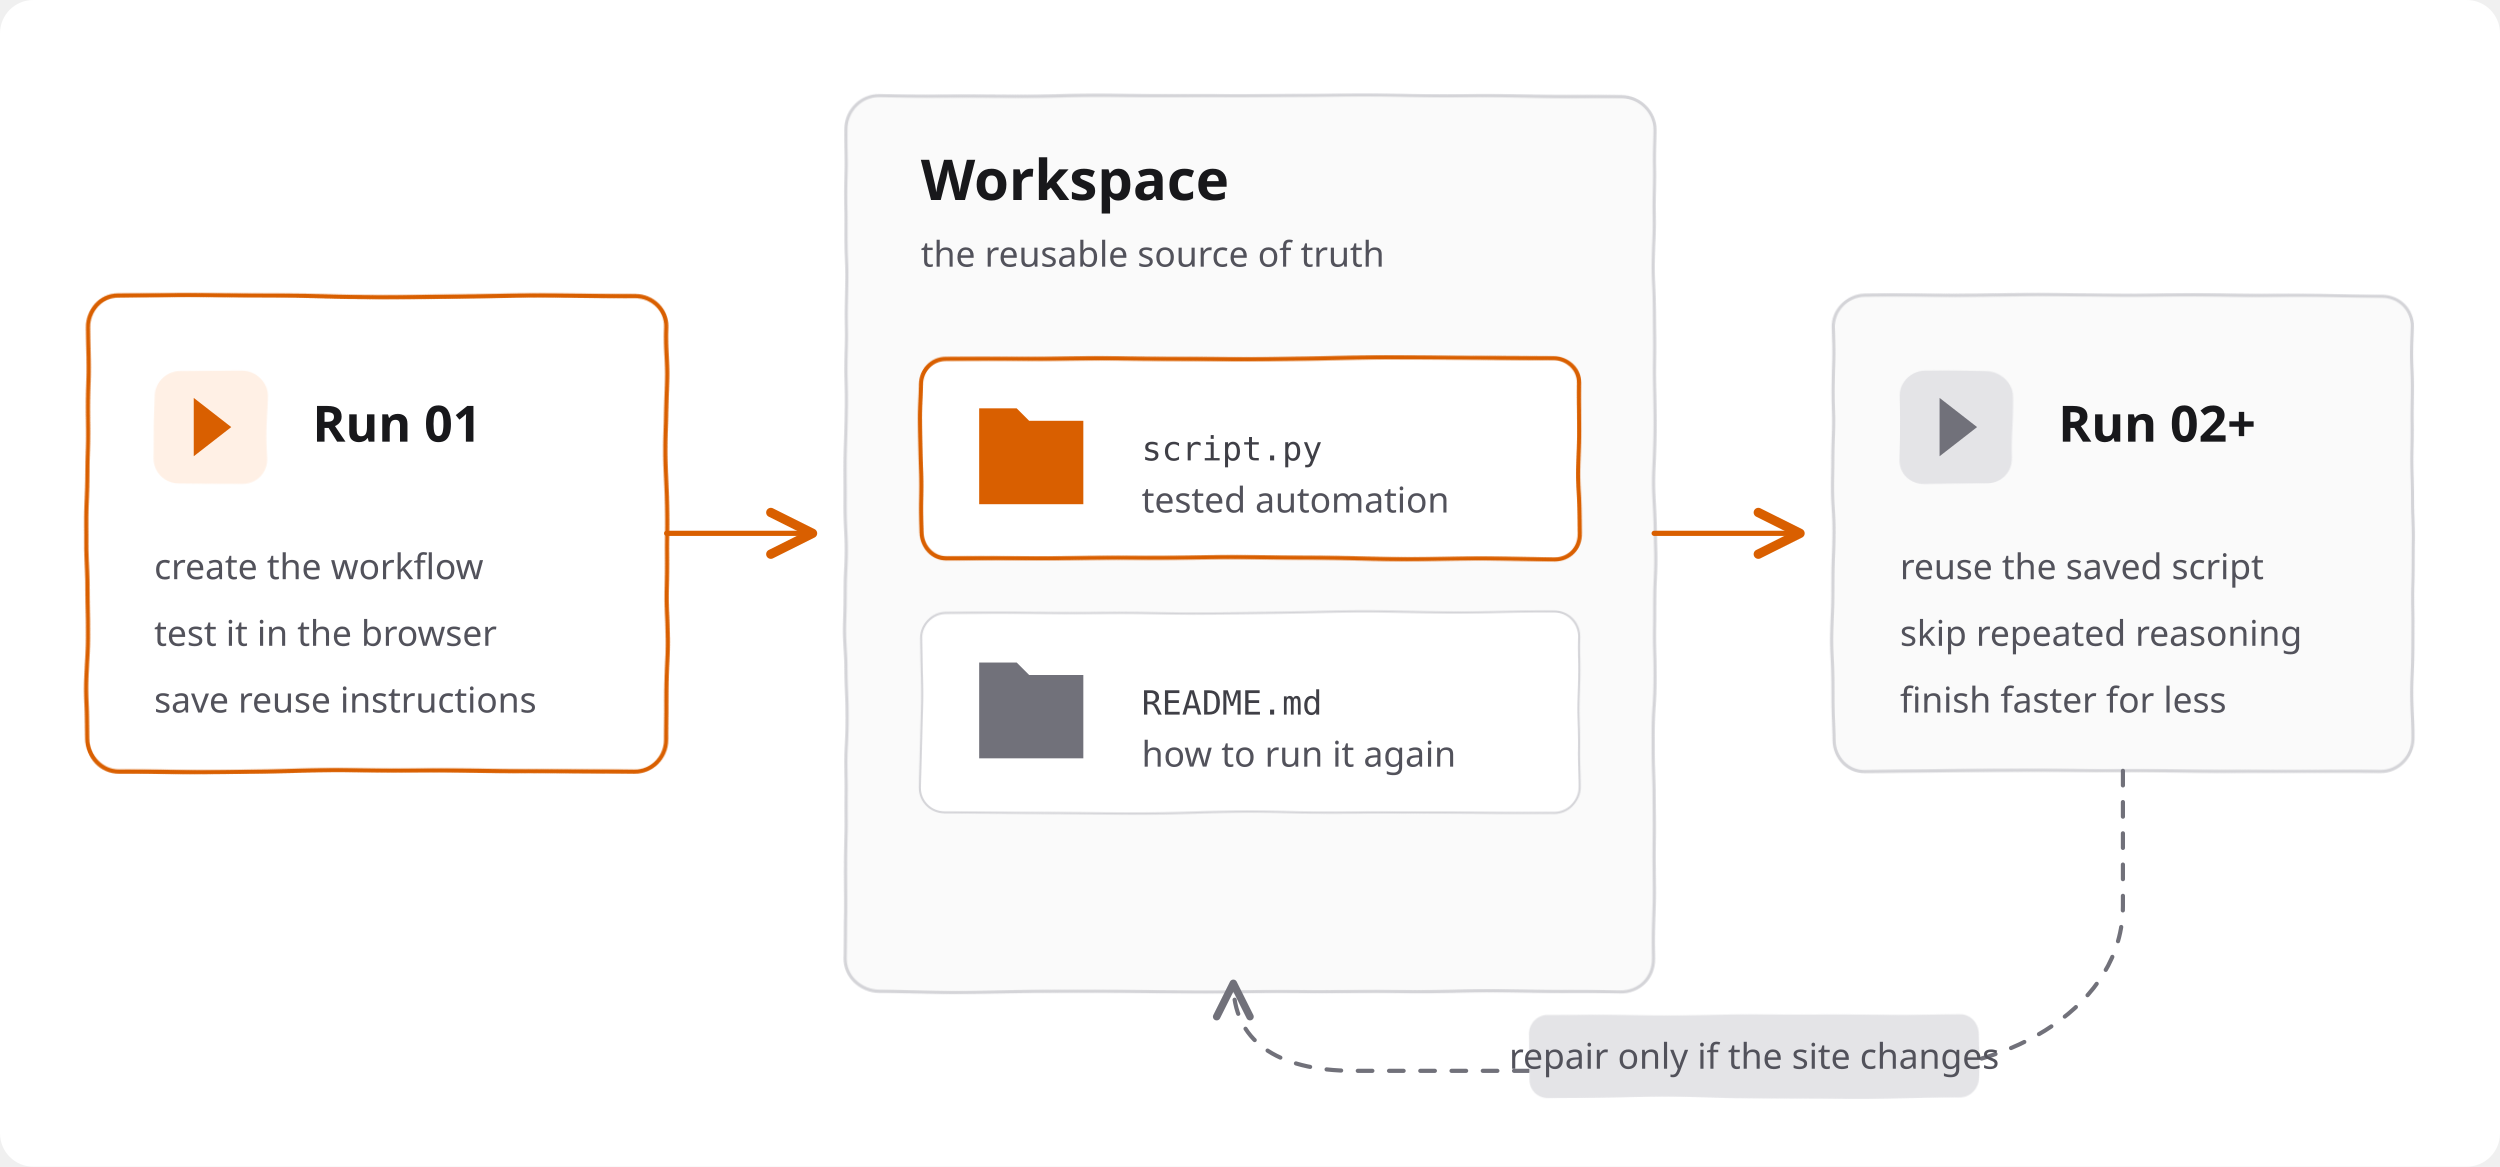
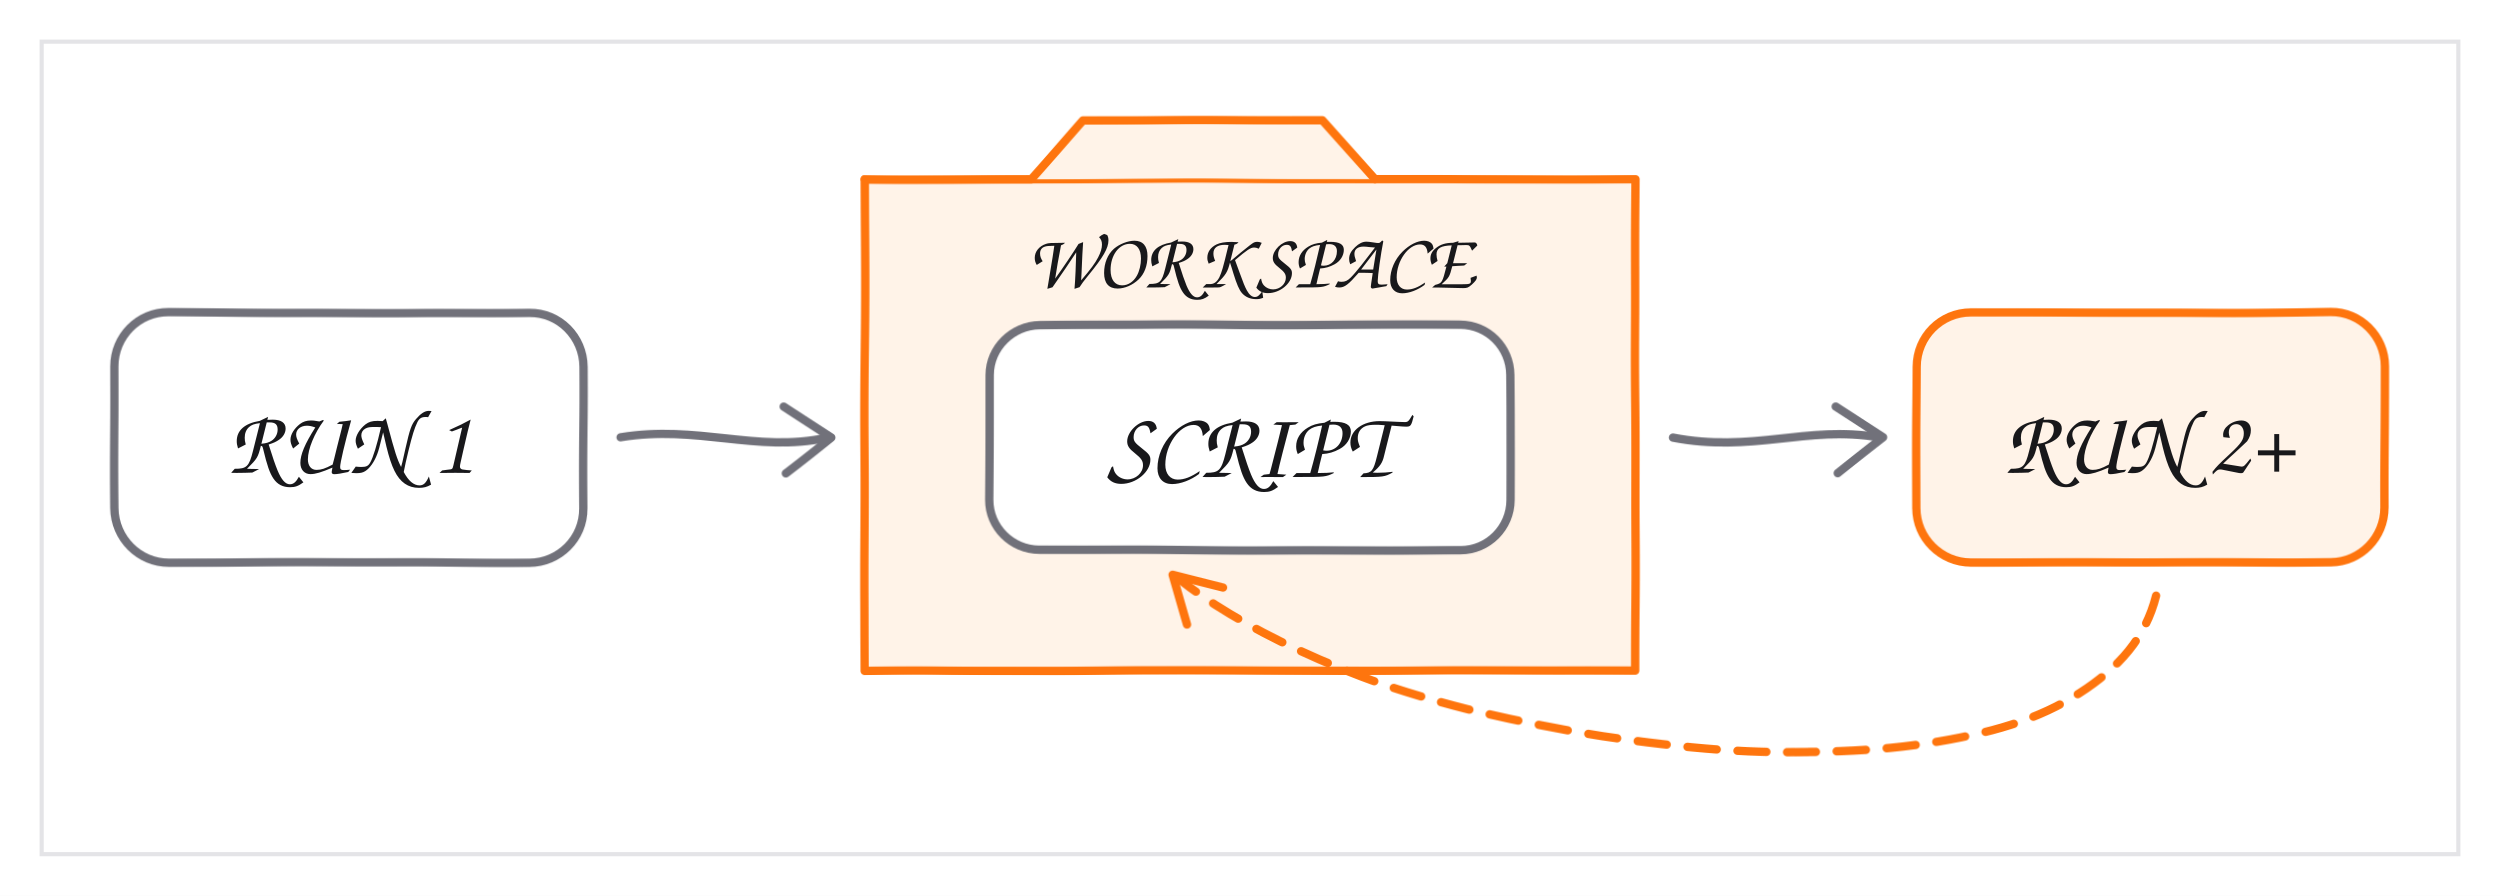
- <svg xmlns="http://www.w3.org/2000/svg" width="1200" height="560" viewBox="0 0 1200 560" fill="none" role="img" aria-labelledby="title desc">
-   <style>
-     .heading{fill:#18181B;font:650 27px Geist,ui-sans-serif,system-ui,sans-serif}
-     .label{fill:#18181B;font:620 24px Geist,ui-sans-serif,system-ui,sans-serif}
-     .body{fill:#52525B;font:17px Geist,ui-sans-serif,system-ui,sans-serif}
-     .mono{fill:#3F3F46;font:16px "Geist Mono",ui-monospace,monospace}
-     rect:not(.canvas),circle{filter:url(#rough)}path{stroke-linecap:round;stroke-linejoin:round}
-   </style>
+ <svg xmlns="http://www.w3.org/2000/svg" width="1200" height="430" viewBox="0 0 1200 430" role="img" aria-labelledby="title desc">
  <defs>
-     <filter id="rough" x="-3%" y="-3%" width="106%" height="106%">
-       <feTurbulence type="fractalNoise" baseFrequency=".012 .025" numOctaves="2" seed="37" result="noise" />
-       <feDisplacementMap in="SourceGraphic" in2="noise" scale="2.2" xChannelSelector="R" yChannelSelector="G" />
+     <filter id="rough">
+       <feTurbulence type="fractalNoise" baseFrequency=".01" numOctaves="2" seed="23" result="noise" />
+       <feDisplacementMap in="SourceGraphic" in2="noise" scale="1.4" />
    </filter>
-     <marker id="orange" markerWidth="10" markerHeight="10" refX="9" refY="5" orient="auto">
-       <path d="M1 1L9 5L1 9" fill="none" stroke="#D95F00" stroke-width="1.8" stroke-linecap="round" stroke-linejoin="round" />
-     </marker>
-     <marker id="gray" markerWidth="10" markerHeight="10" refX="9" refY="5" orient="auto">
-       <path d="M1 1L9 5L1 9" fill="none" stroke="#71717A" stroke-width="1.8" stroke-linecap="round" stroke-linejoin="round" />
-     </marker>
  </defs>
-   <rect class="canvas" width="1200" height="560" rx="16" fill="#FFFFFF" />
-   <rect x="42" y="142" width="278" height="228" rx="15" fill="#FFFFFF" stroke="#D95F00" stroke-width="2" />
-   <rect x="74" y="178" width="54" height="54" rx="12" fill="#FFF0E5" />
-   <path d="M93 191L111 205L93 219V191Z" fill="#D95F00" />
-   <text x="150" y="212" class="label">Run 01</text>
-   <text x="74" y="278" class="body">create the workflow</text>
-   <text x="74" y="310" class="body">test it in the browser</text>
-   <text x="74" y="342" class="body">save reuse instructions</text>
-   <path d="M320 256H390" stroke="#D95F00" stroke-width="2.5" marker-end="url(#orange)" />
-   <rect x="406" y="46" width="388" height="430" rx="16" fill="#FAFAFA" stroke="#D4D4D8" stroke-width="1.5" />
-   <text x="442" y="96" class="heading">Workspace</text>
-   <text x="442" y="128" class="body">the reusable source of truth</text>
-   <rect x="442" y="172" width="316" height="96" rx="12" fill="#FFFFFF" stroke="#D95F00" stroke-width="2" />
-   <path d="M470 196H488L494 202H520V242H470V196Z" fill="#D95F00" />
-   <text x="548" y="221" class="mono">script.py</text>
-   <text x="548" y="246" class="body">tested automation</text>
-   <rect x="442" y="294" width="316" height="96" rx="12" fill="#FFFFFF" stroke="#D4D4D8" />
-   <path d="M470 318H488L494 324H520V364H470V318Z" fill="#71717A" />
-   <text x="548" y="343" class="mono">README.md</text>
-   <text x="548" y="368" class="body">how to run it again</text>
-   <path d="M794 256H864" stroke="#D95F00" stroke-width="2.5" marker-end="url(#orange)" />
-   <rect x="880" y="142" width="278" height="228" rx="15" fill="#FAFAFA" stroke="#D4D4D8" stroke-width="1.5" />
-   <rect x="912" y="178" width="54" height="54" rx="12" fill="#E4E4E7" />
-   <path d="M931 191L949 205L931 219V191Z" fill="#71717A" />
-   <text x="988" y="212" class="label">Run 02+</text>
-   <text x="912" y="278" class="body">reuse the saved script</text>
-   <text x="912" y="310" class="body">skip repeated reasoning</text>
-   <text x="912" y="342" class="body">finish faster for less</text>
-   <path d="M1019 370V435C1019 482 966 514 910 514H650C612 514 592 499 592 472" stroke="#71717A" stroke-width="2" stroke-dasharray="7 8" fill="none" marker-end="url(#gray)" />
-   <rect x="734" y="487" width="216" height="40" rx="9" fill="#E4E4E7" />
-   <text x="842" y="513" text-anchor="middle" class="body">repair only if the site changes</text>
+   <rect width="1200" height="430" fill="#FFFFFF" />
+   <rect x="20" y="20" width="1160" height="390" fill="none" stroke="#E4E4E7" stroke-width="2" />
+   <g fill="none" stroke-linecap="round" stroke-linejoin="round" filter="url(#rough)">
+     <rect x="55" y="150" width="225" height="120" rx="26" fill="#FFFFFF" stroke="#71717A" stroke-width="4" />
+     <path d="M298 210 C335 204 362 217 397 210" stroke="#71717A" stroke-width="4" />
+     <path d="M376 195 L399 210 L377 227" stroke="#71717A" stroke-width="4" />
+     <path d="M415 86 L785 86 L785 322 L415 322 Z" fill="#FFF3E8" stroke="#FE750E" stroke-width="4" />
+     <path d="M415 86 L495 86 L520 58 L635 58 L660 86" fill="#FFF3E8" stroke="#FE750E" stroke-width="4" />
+     <rect x="475" y="156" width="250" height="108" rx="24" fill="#FFFFFF" stroke="#71717A" stroke-width="4" />
+     <path d="M803 210 C840 217 867 204 902 210" stroke="#71717A" stroke-width="4" />
+     <path d="M881 195 L904 210 L882 227" stroke="#71717A" stroke-width="4" />
+     <rect x="920" y="150" width="225" height="120" rx="26" fill="#FFF3E8" stroke="#FE750E" stroke-width="4" />
+     <path d="M1035 286 C1015 364 870 379 710 342 C646 327 592 299 566 278" stroke="#FE750E" stroke-width="4" stroke-dasharray="14 10" />
+     <path d="M587 282 L563 276 L570 300" stroke="#FE750E" stroke-width="4" />
+   </g>
+   <g font-family="Virgil, Comic Sans MS, cursive" text-anchor="middle">
+     <text x="168" y="227" font-size="44" fill="#18181B">RUN 1</text>
+     <text x="600" y="138" font-size="38" fill="#18181B">WORKSPACE</text>
+     <text x="600" y="229" font-size="46" fill="#18181B">SCRIPT</text>
+     <text x="1032" y="227" font-size="44" fill="#18181B">RUN 2+</text>
+   </g>
</svg>
